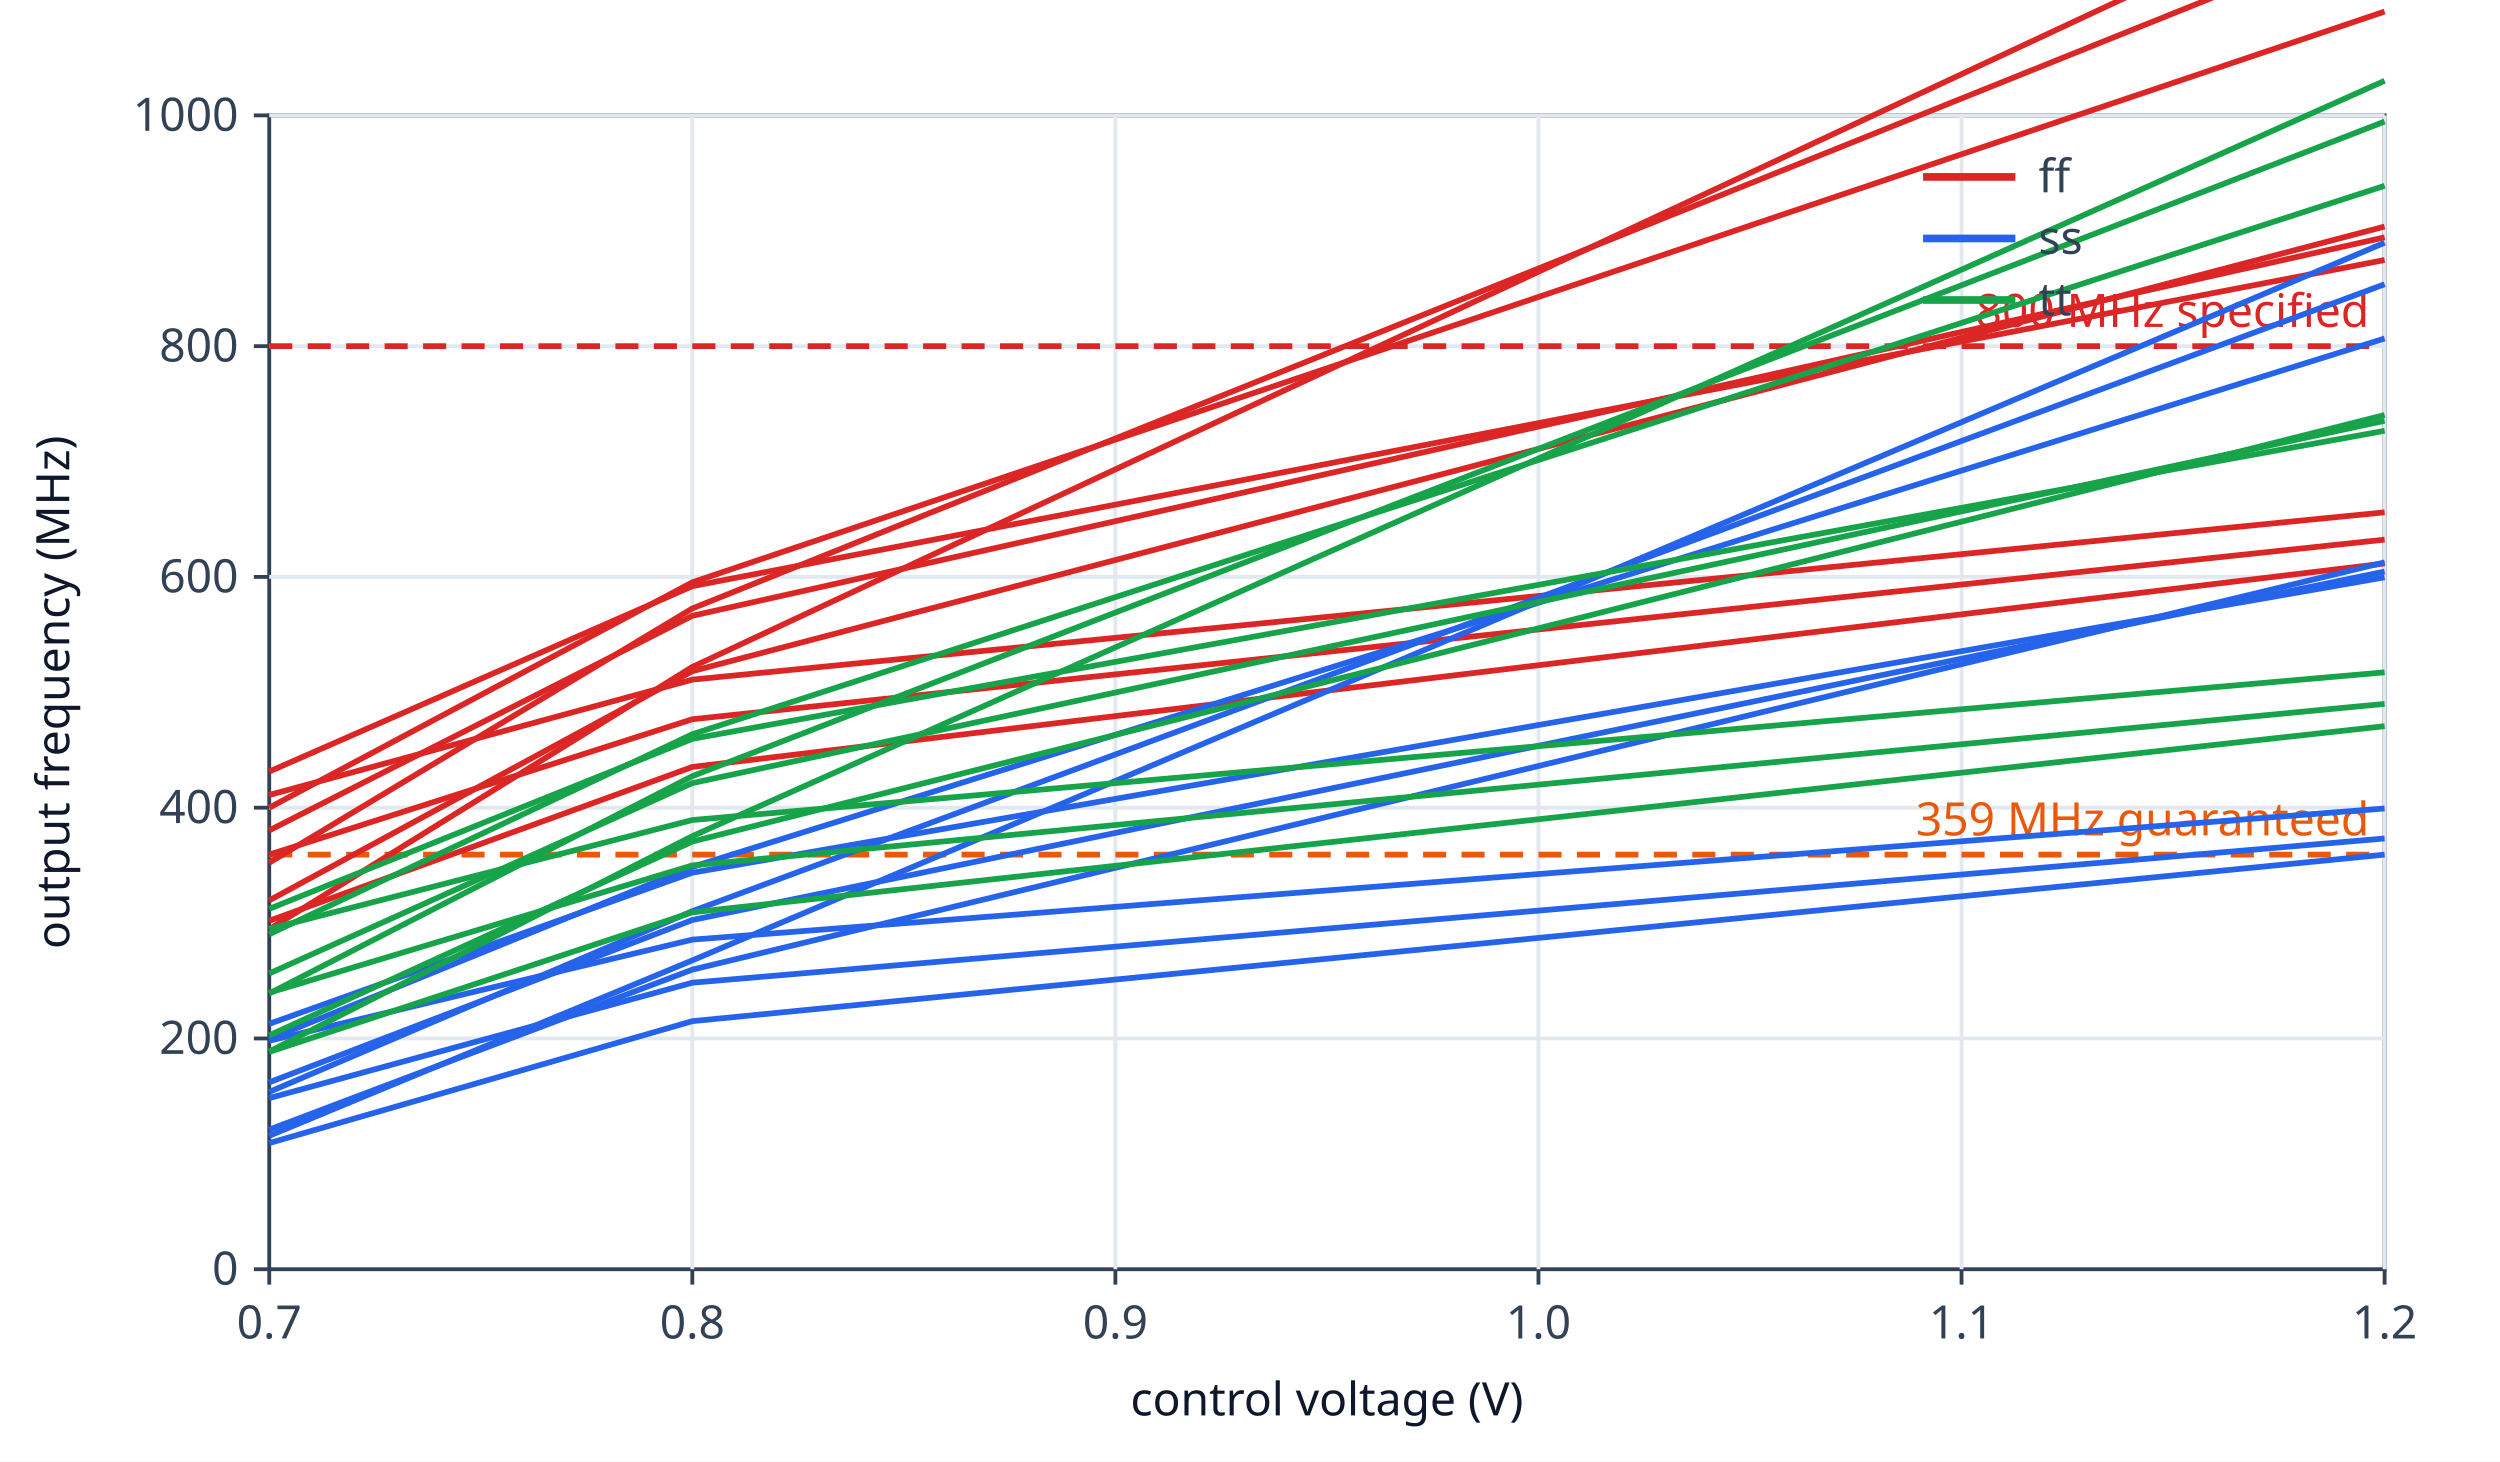
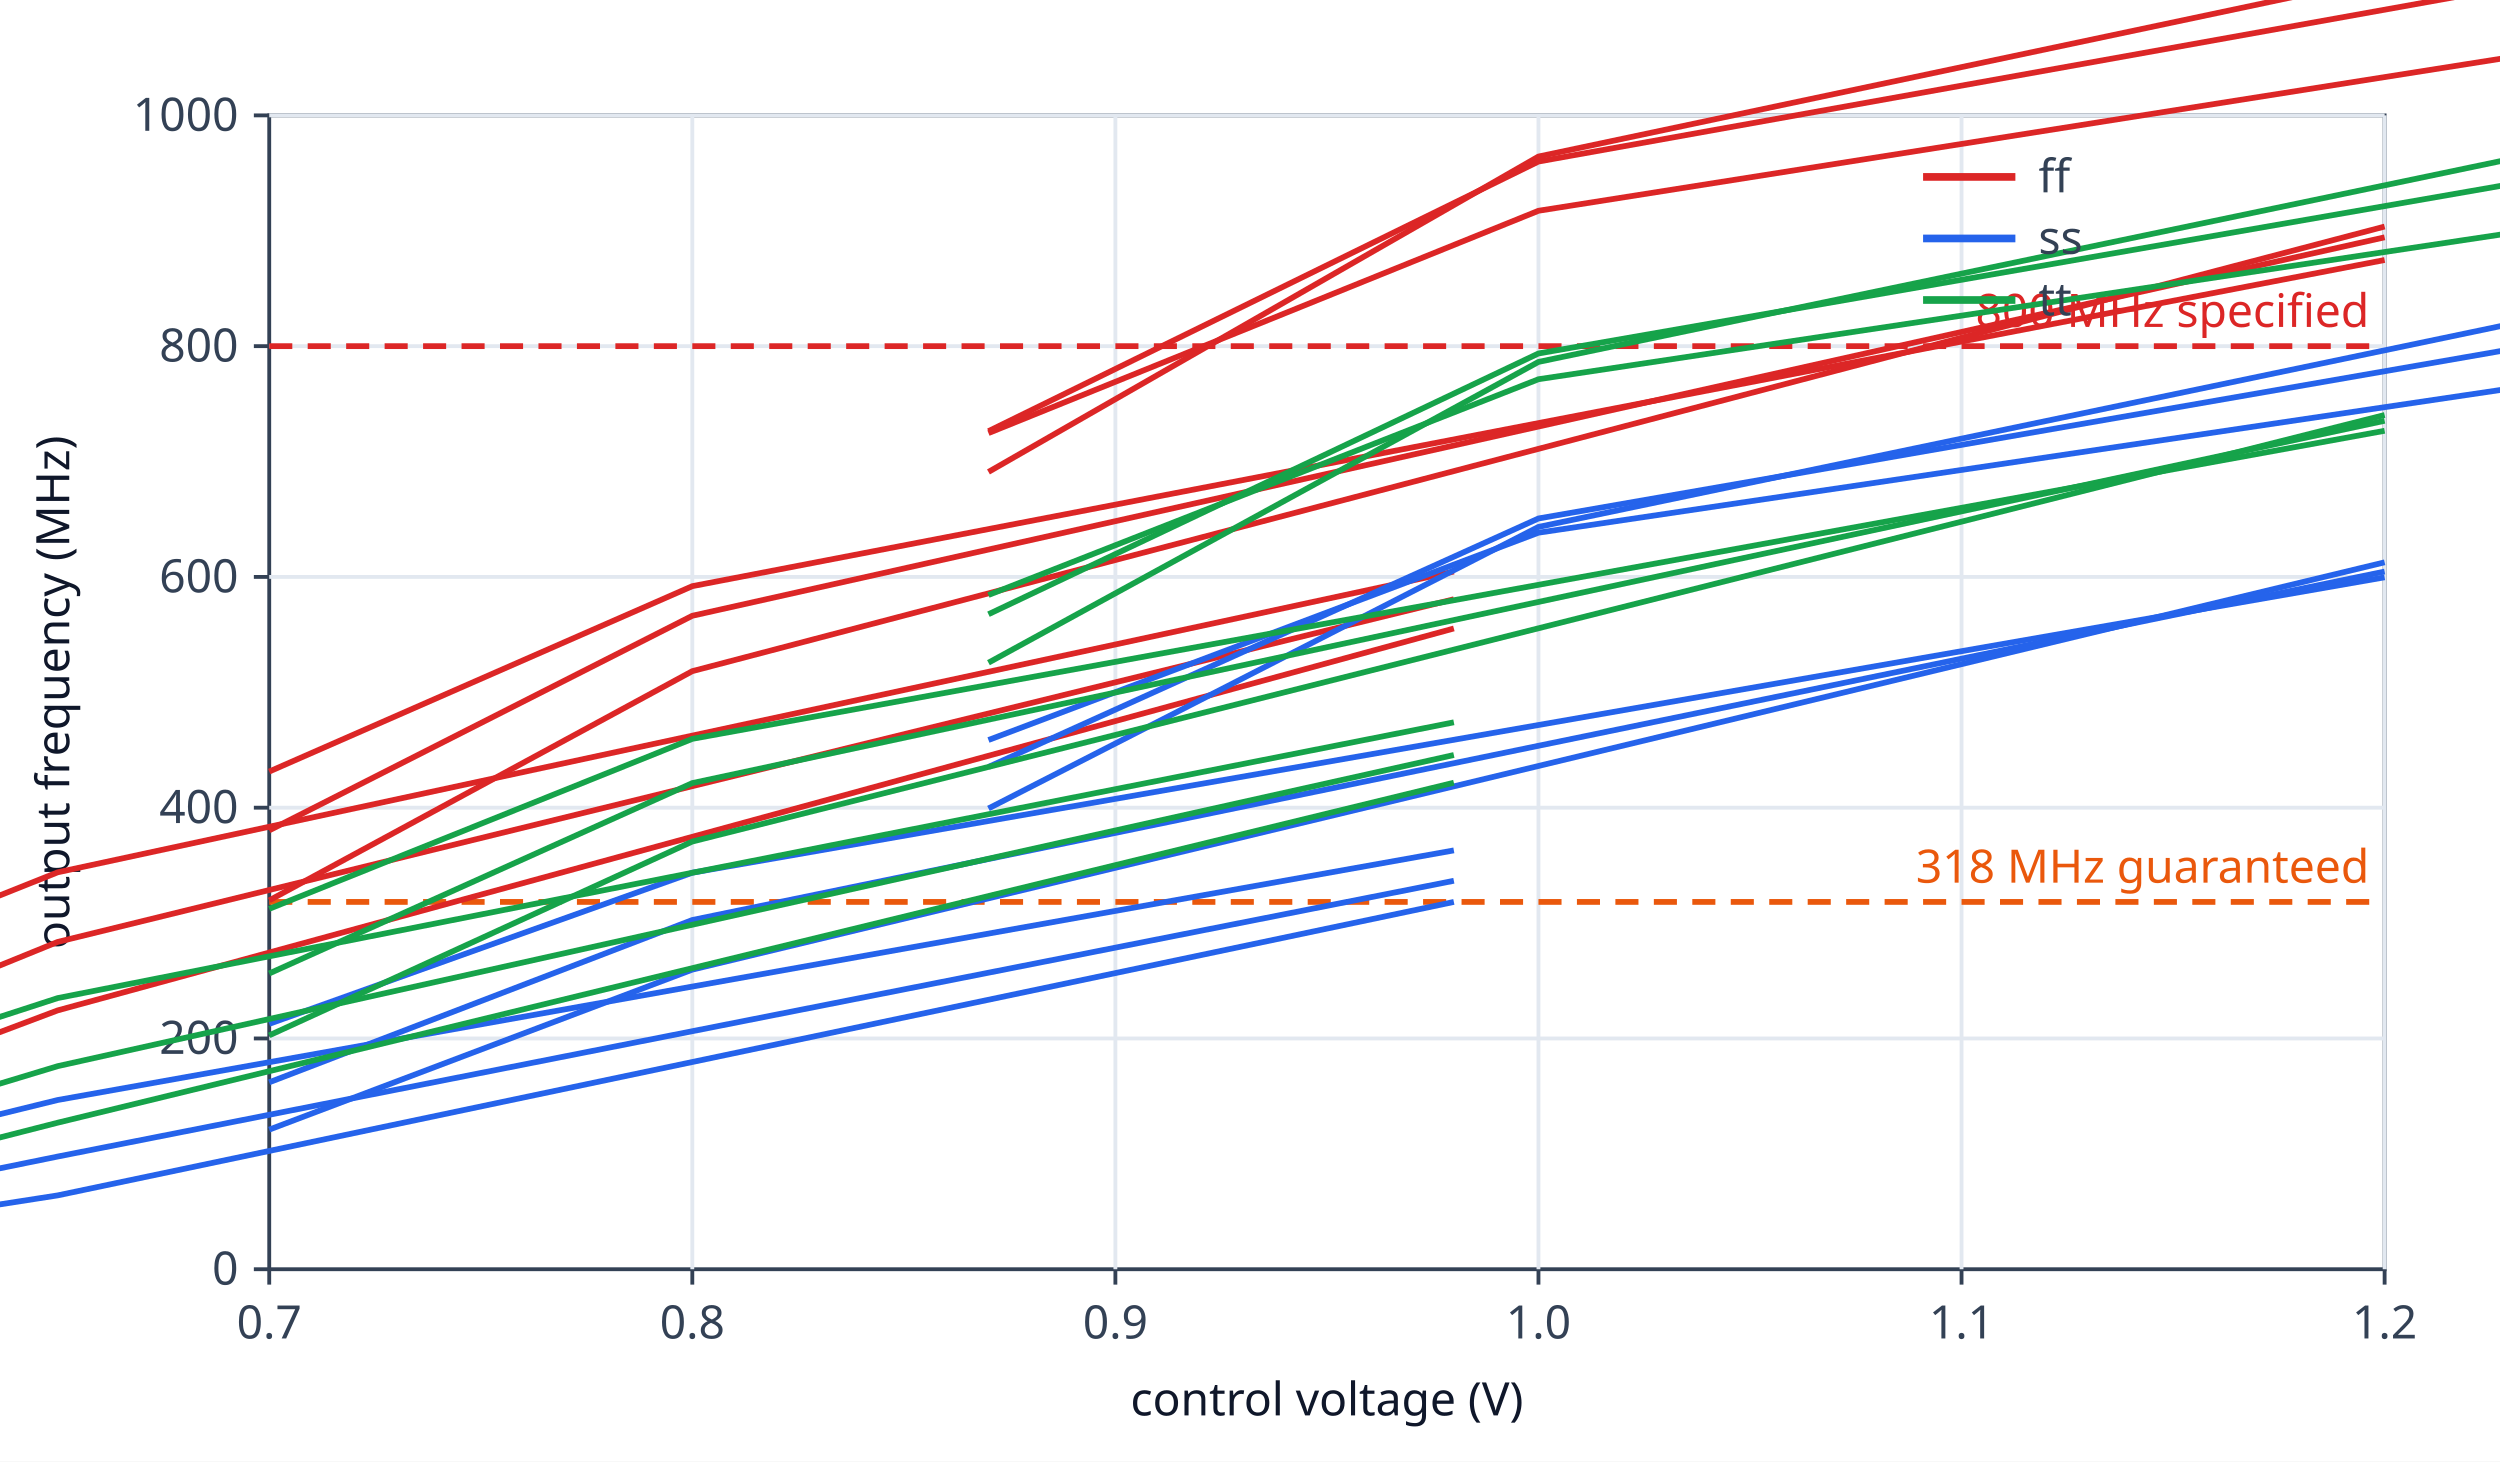
<svg xmlns="http://www.w3.org/2000/svg" width="650" height="380" viewBox="0 0 650 380" font-family="sans-serif" font-size="12">
  <rect width="650" height="380" fill="#ffffff" />
  <rect x="70" y="30" width="550" height="300" fill="none" stroke="#334155" stroke-width="1" />
  <line x1="70.0" y1="330" x2="70.0" y2="334" stroke="#334155" />
  <text x="70.0" y="348" text-anchor="middle" fill="#334155">0.7</text>
  <line x1="180.0" y1="330" x2="180.0" y2="334" stroke="#334155" />
  <text x="180.0" y="348" text-anchor="middle" fill="#334155">0.8</text>
  <line x1="180.0" y1="30" x2="180.0" y2="330" stroke="#e2e8f0" stroke-width="1" />
  <line x1="290.0" y1="330" x2="290.0" y2="334" stroke="#334155" />
  <text x="290.0" y="348" text-anchor="middle" fill="#334155">0.9</text>
  <line x1="290.0" y1="30" x2="290.0" y2="330" stroke="#e2e8f0" stroke-width="1" />
  <line x1="400.0" y1="330" x2="400.0" y2="334" stroke="#334155" />
  <text x="400.0" y="348" text-anchor="middle" fill="#334155">1.0</text>
  <line x1="400.0" y1="30" x2="400.0" y2="330" stroke="#e2e8f0" stroke-width="1" />
  <line x1="510.0" y1="330" x2="510.0" y2="334" stroke="#334155" />
  <text x="510.0" y="348" text-anchor="middle" fill="#334155">1.1</text>
  <line x1="510.0" y1="30" x2="510.0" y2="330" stroke="#e2e8f0" stroke-width="1" />
  <line x1="620.0" y1="330" x2="620.0" y2="334" stroke="#334155" />
  <text x="620.0" y="348" text-anchor="middle" fill="#334155">1.2</text>
  <line x1="620.0" y1="30" x2="620.0" y2="330" stroke="#e2e8f0" stroke-width="1" />
  <line x1="66" y1="330.0" x2="70" y2="330.0" stroke="#334155" />
  <text x="62" y="334.0" text-anchor="end" fill="#334155">0</text>
  <line x1="66" y1="270.0" x2="70" y2="270.0" stroke="#334155" />
  <text x="62" y="274.0" text-anchor="end" fill="#334155">200</text>
  <line x1="70" y1="270.0" x2="620" y2="270.0" stroke="#e2e8f0" stroke-width="1" />
  <line x1="66" y1="210.0" x2="70" y2="210.0" stroke="#334155" />
  <text x="62" y="214.0" text-anchor="end" fill="#334155">400</text>
  <line x1="70" y1="210.0" x2="620" y2="210.0" stroke="#e2e8f0" stroke-width="1" />
  <line x1="66" y1="150.0" x2="70" y2="150.0" stroke="#334155" />
  <text x="62" y="154.0" text-anchor="end" fill="#334155">600</text>
  <line x1="70" y1="150.0" x2="620" y2="150.0" stroke="#e2e8f0" stroke-width="1" />
  <line x1="66" y1="90.0" x2="70" y2="90.0" stroke="#334155" />
  <text x="62" y="94.0" text-anchor="end" fill="#334155">800</text>
  <line x1="70" y1="90.0" x2="620" y2="90.0" stroke="#e2e8f0" stroke-width="1" />
  <line x1="66" y1="30.0" x2="70" y2="30.0" stroke="#334155" />
  <text x="62" y="34.0" text-anchor="end" fill="#334155">1000</text>
  <line x1="70" y1="30.0" x2="620" y2="30.0" stroke="#e2e8f0" stroke-width="1" />
  <text x="345" y="368" text-anchor="middle" fill="#0f172a">control voltage (V)</text>
  <text x="18" y="180" text-anchor="middle" fill="#0f172a" transform="rotate(-90 18 180)">output frequency (MHz)</text>
  <line x1="70" y1="90.0" x2="620" y2="90.0" stroke="#dc2626" stroke-width="1.5" stroke-dasharray="6 4" />
  <text x="616" y="85.0" text-anchor="end" fill="#dc2626">800 MHz specified</text>
-   <line x1="70" y1="222.2" x2="620" y2="222.2" stroke="#ea580c" stroke-width="1.5" stroke-dasharray="6 4" />
-   <text x="616" y="217.2" text-anchor="end" fill="#ea580c">359 MHz guaranteed</text>
-   <path d="M70.0,239.4 L180.0,199.4 L620.0,146.5" fill="none" stroke="#dc2626" stroke-width="1.5" stroke-linejoin="round" />
+   <line x1="70" y1="234.5" x2="620" y2="234.5" stroke="#ea580c" stroke-width="1.5" stroke-dasharray="6 4" />
+   <text x="616" y="229.5" text-anchor="end" fill="#ea580c">318 MHz guaranteed</text>
+   <path d="M-73.0,295.8 L15.0,262.7 L378.0,163.4" fill="none" stroke="#dc2626" stroke-width="1.5" stroke-linejoin="round" />
  <path d="M70.0,234.1 L180.0,174.5 L620.0,58.9" fill="none" stroke="#dc2626" stroke-width="1.5" stroke-linejoin="round" />
-   <path d="M70.0,241.6 L180.0,173.4 L620.0,-32.1" fill="none" stroke="#dc2626" stroke-width="1.5" stroke-linejoin="round" />
-   <path d="M70.0,206.7 L180.0,176.7 L620.0,133.2" fill="none" stroke="#dc2626" stroke-width="1.5" stroke-linejoin="round" />
+   <path d="M257.0,122.7 L400.0,40.7 L950.0,-75.6" fill="none" stroke="#dc2626" stroke-width="1.5" stroke-linejoin="round" />
+   <path d="M-73.0,261.9 L15.0,226.8 L378.0,148.6" fill="none" stroke="#dc2626" stroke-width="1.5" stroke-linejoin="round" />
  <path d="M70.0,200.6 L180.0,152.4 L620.0,67.6" fill="none" stroke="#dc2626" stroke-width="1.5" stroke-linejoin="round" />
-   <path d="M70.0,210.0 L180.0,151.4 L620.0,3.0" fill="none" stroke="#dc2626" stroke-width="1.5" stroke-linejoin="round" />
-   <path d="M70.0,222.2 L180.0,187.0 L620.0,140.3" fill="none" stroke="#dc2626" stroke-width="1.5" stroke-linejoin="round" />
+   <path d="M257.0,112.6 L400.0,54.8 L950.0,-32.1" fill="none" stroke="#dc2626" stroke-width="1.5" stroke-linejoin="round" />
+   <path d="M-73.0,280.7 L15.0,244.9 L378.0,155.8" fill="none" stroke="#dc2626" stroke-width="1.5" stroke-linejoin="round" />
  <path d="M70.0,215.9 L180.0,160.1 L620.0,61.7" fill="none" stroke="#dc2626" stroke-width="1.5" stroke-linejoin="round" />
-   <path d="M70.0,224.3 L180.0,158.2 L620.0,-18.6" fill="none" stroke="#dc2626" stroke-width="1.5" stroke-linejoin="round" />
-   <path d="M70.0,297.2 L180.0,265.5 L620.0,222.2" fill="none" stroke="#2563eb" stroke-width="1.5" stroke-linejoin="round" />
+   <path d="M257.0,112.1 L400.0,42.0 L950.0,-56.7" fill="none" stroke="#dc2626" stroke-width="1.5" stroke-linejoin="round" />
+   <path d="M-73.0,324.5 L15.0,310.8 L378.0,234.5" fill="none" stroke="#2563eb" stroke-width="1.5" stroke-linejoin="round" />
  <path d="M70.0,293.7 L180.0,252.1 L620.0,146.2" fill="none" stroke="#2563eb" stroke-width="1.5" stroke-linejoin="round" />
-   <path d="M70.0,295.3 L180.0,249.7 L620.0,63.1" fill="none" stroke="#2563eb" stroke-width="1.5" stroke-linejoin="round" />
-   <path d="M70.0,270.6 L180.0,244.3 L620.0,210.2" fill="none" stroke="#2563eb" stroke-width="1.5" stroke-linejoin="round" />
+   <path d="M257.0,210.2 L400.0,137.0 L950.0,22.2" fill="none" stroke="#2563eb" stroke-width="1.5" stroke-linejoin="round" />
+   <path d="M-73.0,307.6 L15.0,286.0 L378.0,221.1" fill="none" stroke="#2563eb" stroke-width="1.5" stroke-linejoin="round" />
  <path d="M70.0,266.2 L180.0,226.9 L620.0,150.1" fill="none" stroke="#2563eb" stroke-width="1.5" stroke-linejoin="round" />
-   <path d="M70.0,270.2 L180.0,225.4 L620.0,88.0" fill="none" stroke="#2563eb" stroke-width="1.5" stroke-linejoin="round" />
-   <path d="M70.0,285.5 L180.0,255.5 L620.0,218.0" fill="none" stroke="#2563eb" stroke-width="1.5" stroke-linejoin="round" />
+   <path d="M257.0,192.4 L400.0,138.5 L950.0,56.9" fill="none" stroke="#2563eb" stroke-width="1.5" stroke-linejoin="round" />
+   <path d="M-73.0,318.6 L15.0,300.7 L378.0,229.0" fill="none" stroke="#2563eb" stroke-width="1.5" stroke-linejoin="round" />
  <path d="M70.0,281.4 L180.0,239.2 L620.0,148.6" fill="none" stroke="#2563eb" stroke-width="1.5" stroke-linejoin="round" />
-   <path d="M70.0,283.9 L180.0,236.9 L620.0,73.9" fill="none" stroke="#2563eb" stroke-width="1.5" stroke-linejoin="round" />
-   <path d="M70.0,273.5 L180.0,237.2 L620.0,188.8" fill="none" stroke="#16a34a" stroke-width="1.5" stroke-linejoin="round" />
+   <path d="M257.0,199.4 L400.0,134.8 L950.0,39.1" fill="none" stroke="#2563eb" stroke-width="1.5" stroke-linejoin="round" />
+   <path d="M-73.0,314.4 L15.0,291.9 L378.0,203.5" fill="none" stroke="#16a34a" stroke-width="1.5" stroke-linejoin="round" />
  <path d="M70.0,269.2 L180.0,218.8 L620.0,107.9" fill="none" stroke="#16a34a" stroke-width="1.5" stroke-linejoin="round" />
-   <path d="M70.0,273.4 L180.0,217.4 L620.0,21.0" fill="none" stroke="#16a34a" stroke-width="1.5" stroke-linejoin="round" />
-   <path d="M70.0,241.5 L180.0,213.2 L620.0,174.8" fill="none" stroke="#16a34a" stroke-width="1.5" stroke-linejoin="round" />
+   <path d="M257.0,172.3 L400.0,94.1 L950.0,-20.7" fill="none" stroke="#16a34a" stroke-width="1.5" stroke-linejoin="round" />
+   <path d="M-73.0,288.1 L15.0,259.5 L378.0,187.8" fill="none" stroke="#16a34a" stroke-width="1.5" stroke-linejoin="round" />
  <path d="M70.0,236.3 L180.0,192.1 L620.0,112.0" fill="none" stroke="#16a34a" stroke-width="1.5" stroke-linejoin="round" />
-   <path d="M70.0,242.9 L180.0,190.9 L620.0,48.3" fill="none" stroke="#16a34a" stroke-width="1.5" stroke-linejoin="round" />
-   <path d="M70.0,258.1 L180.0,225.0 L620.0,183.0" fill="none" stroke="#16a34a" stroke-width="1.5" stroke-linejoin="round" />
+   <path d="M257.0,154.7 L400.0,98.6 L950.0,15.9" fill="none" stroke="#16a34a" stroke-width="1.5" stroke-linejoin="round" />
+   <path d="M-73.0,303.8 L15.0,277.2 L378.0,196.3" fill="none" stroke="#16a34a" stroke-width="1.5" stroke-linejoin="round" />
  <path d="M70.0,253.1 L180.0,203.6 L620.0,109.4" fill="none" stroke="#16a34a" stroke-width="1.5" stroke-linejoin="round" />
-   <path d="M70.0,258.3 L180.0,201.8 L620.0,31.6" fill="none" stroke="#16a34a" stroke-width="1.5" stroke-linejoin="round" />
+   <path d="M257.0,159.7 L400.0,91.9 L950.0,-3.9" fill="none" stroke="#16a34a" stroke-width="1.5" stroke-linejoin="round" />
  <line x1="500" y1="46" x2="524" y2="46" stroke="#dc2626" stroke-width="2" />
  <text x="530" y="50" fill="#334155">ff</text>
  <line x1="500" y1="62" x2="524" y2="62" stroke="#2563eb" stroke-width="2" />
  <text x="530" y="66" fill="#334155">ss</text>
  <line x1="500" y1="78" x2="524" y2="78" stroke="#16a34a" stroke-width="2" />
  <text x="530" y="82" fill="#334155">tt</text>
</svg>
